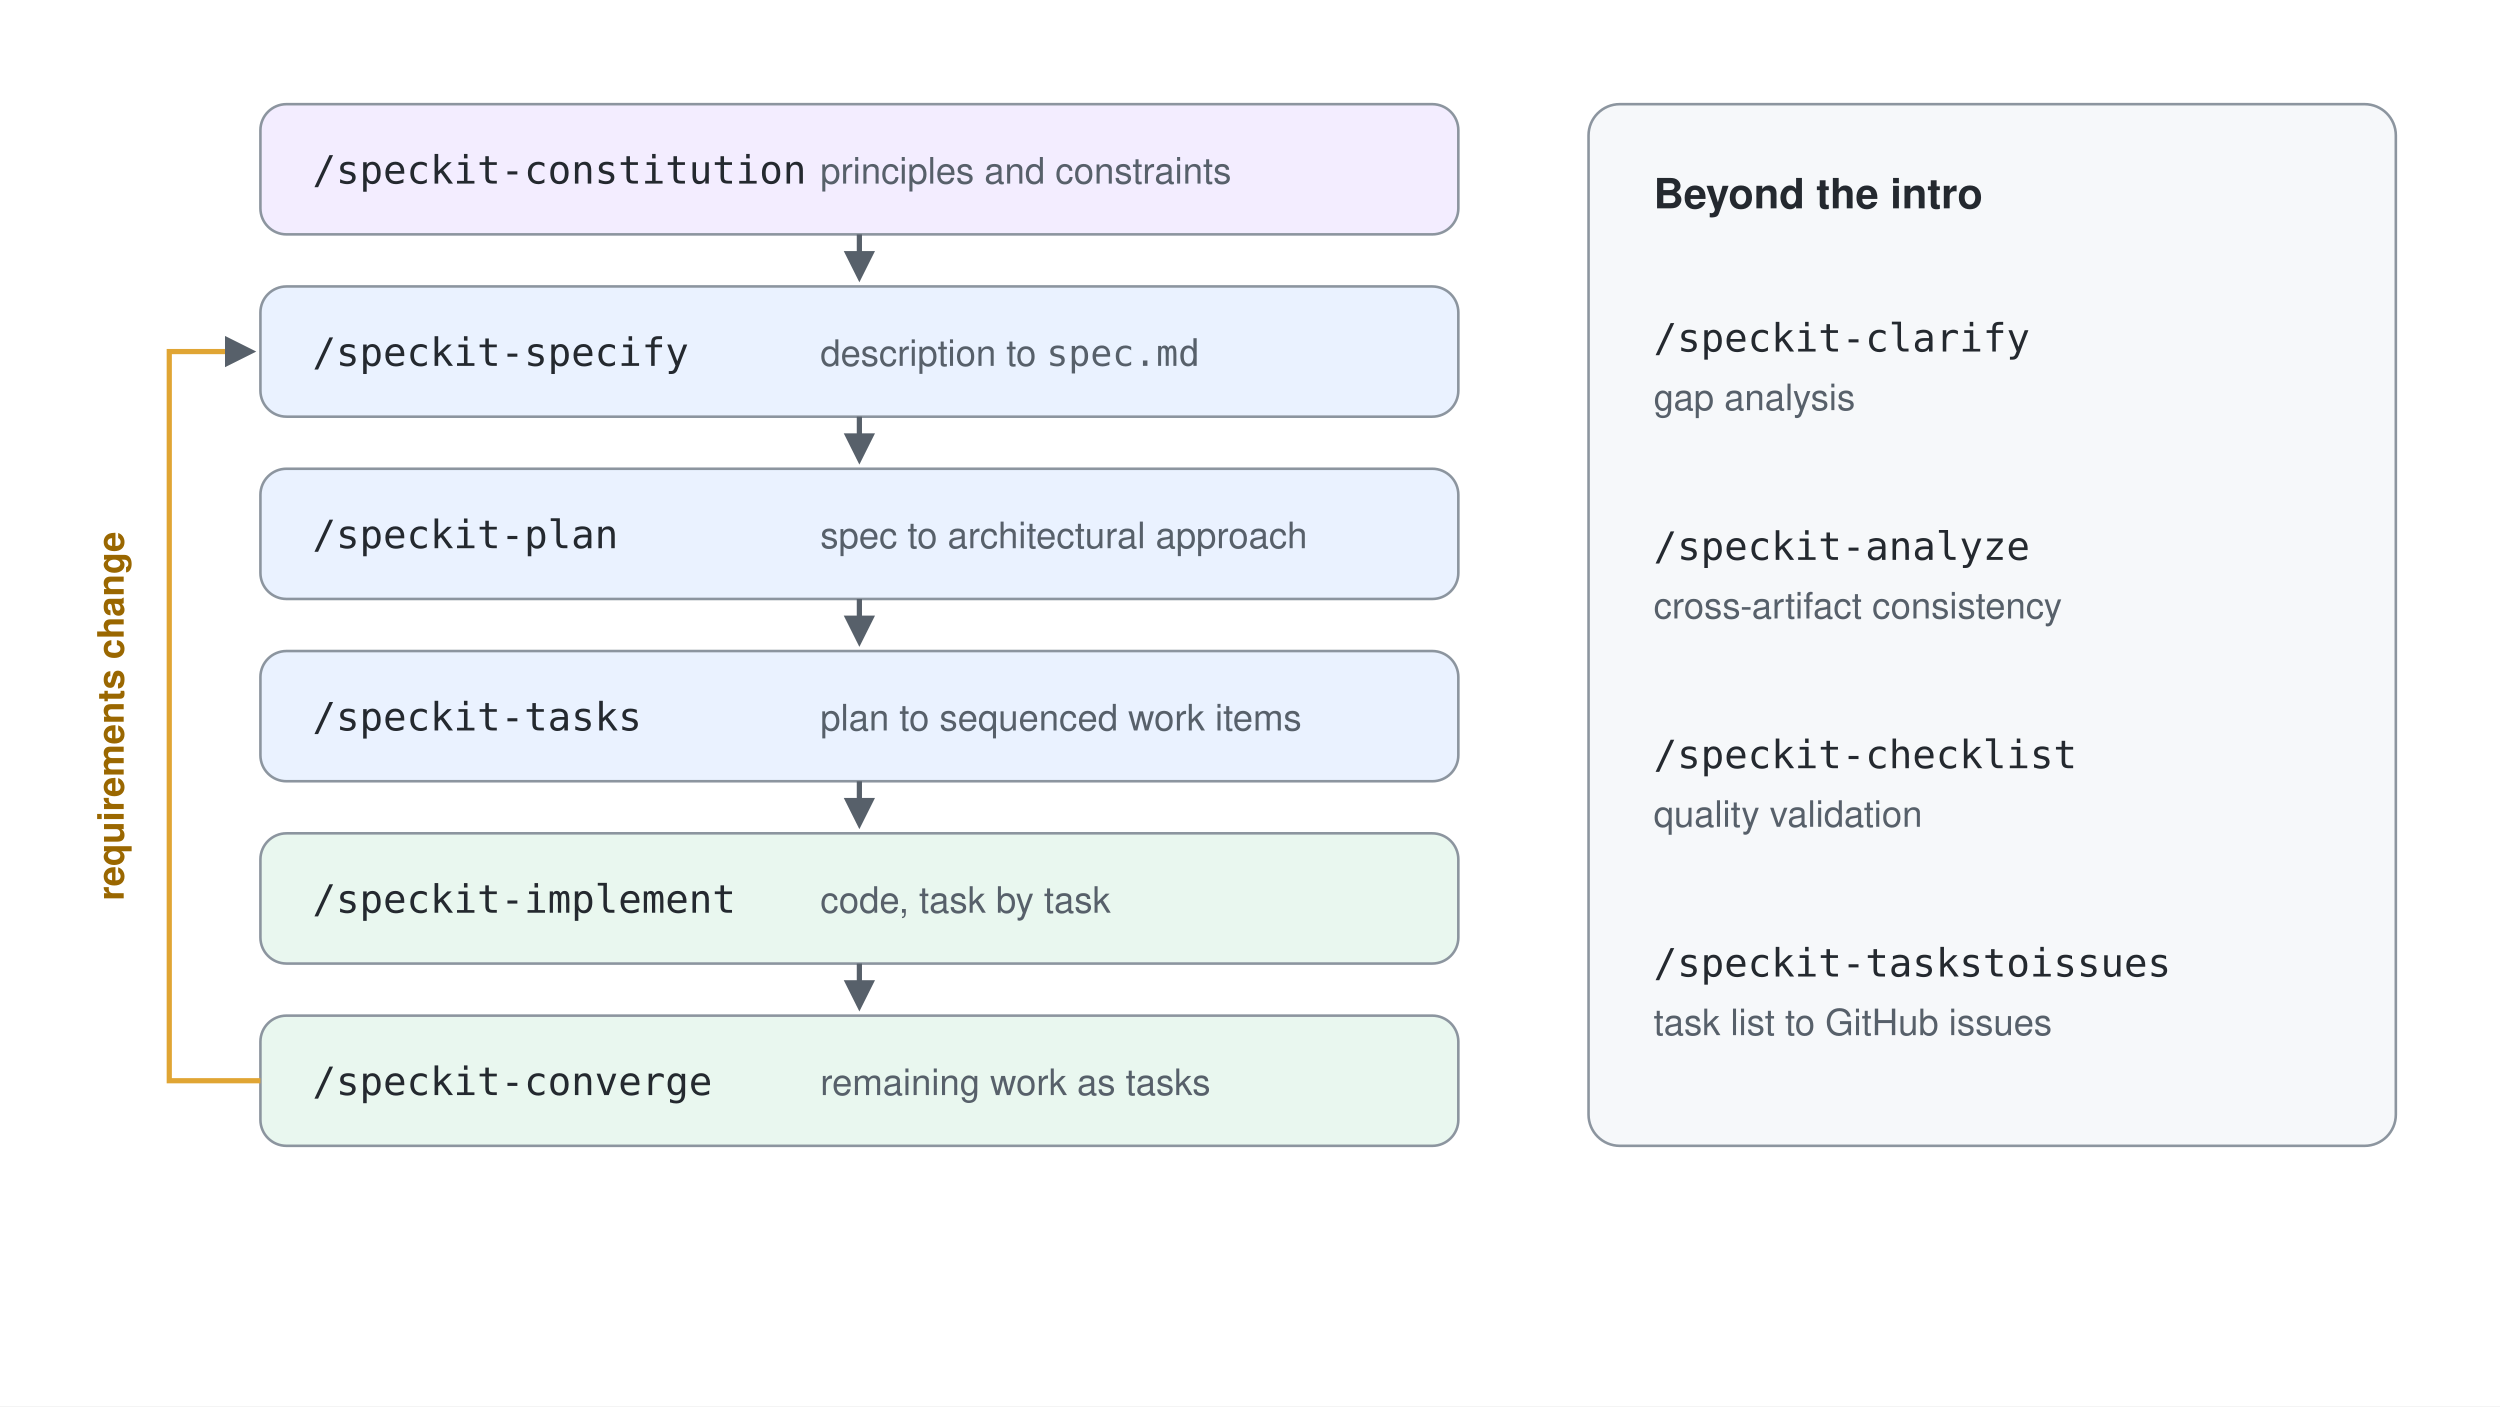
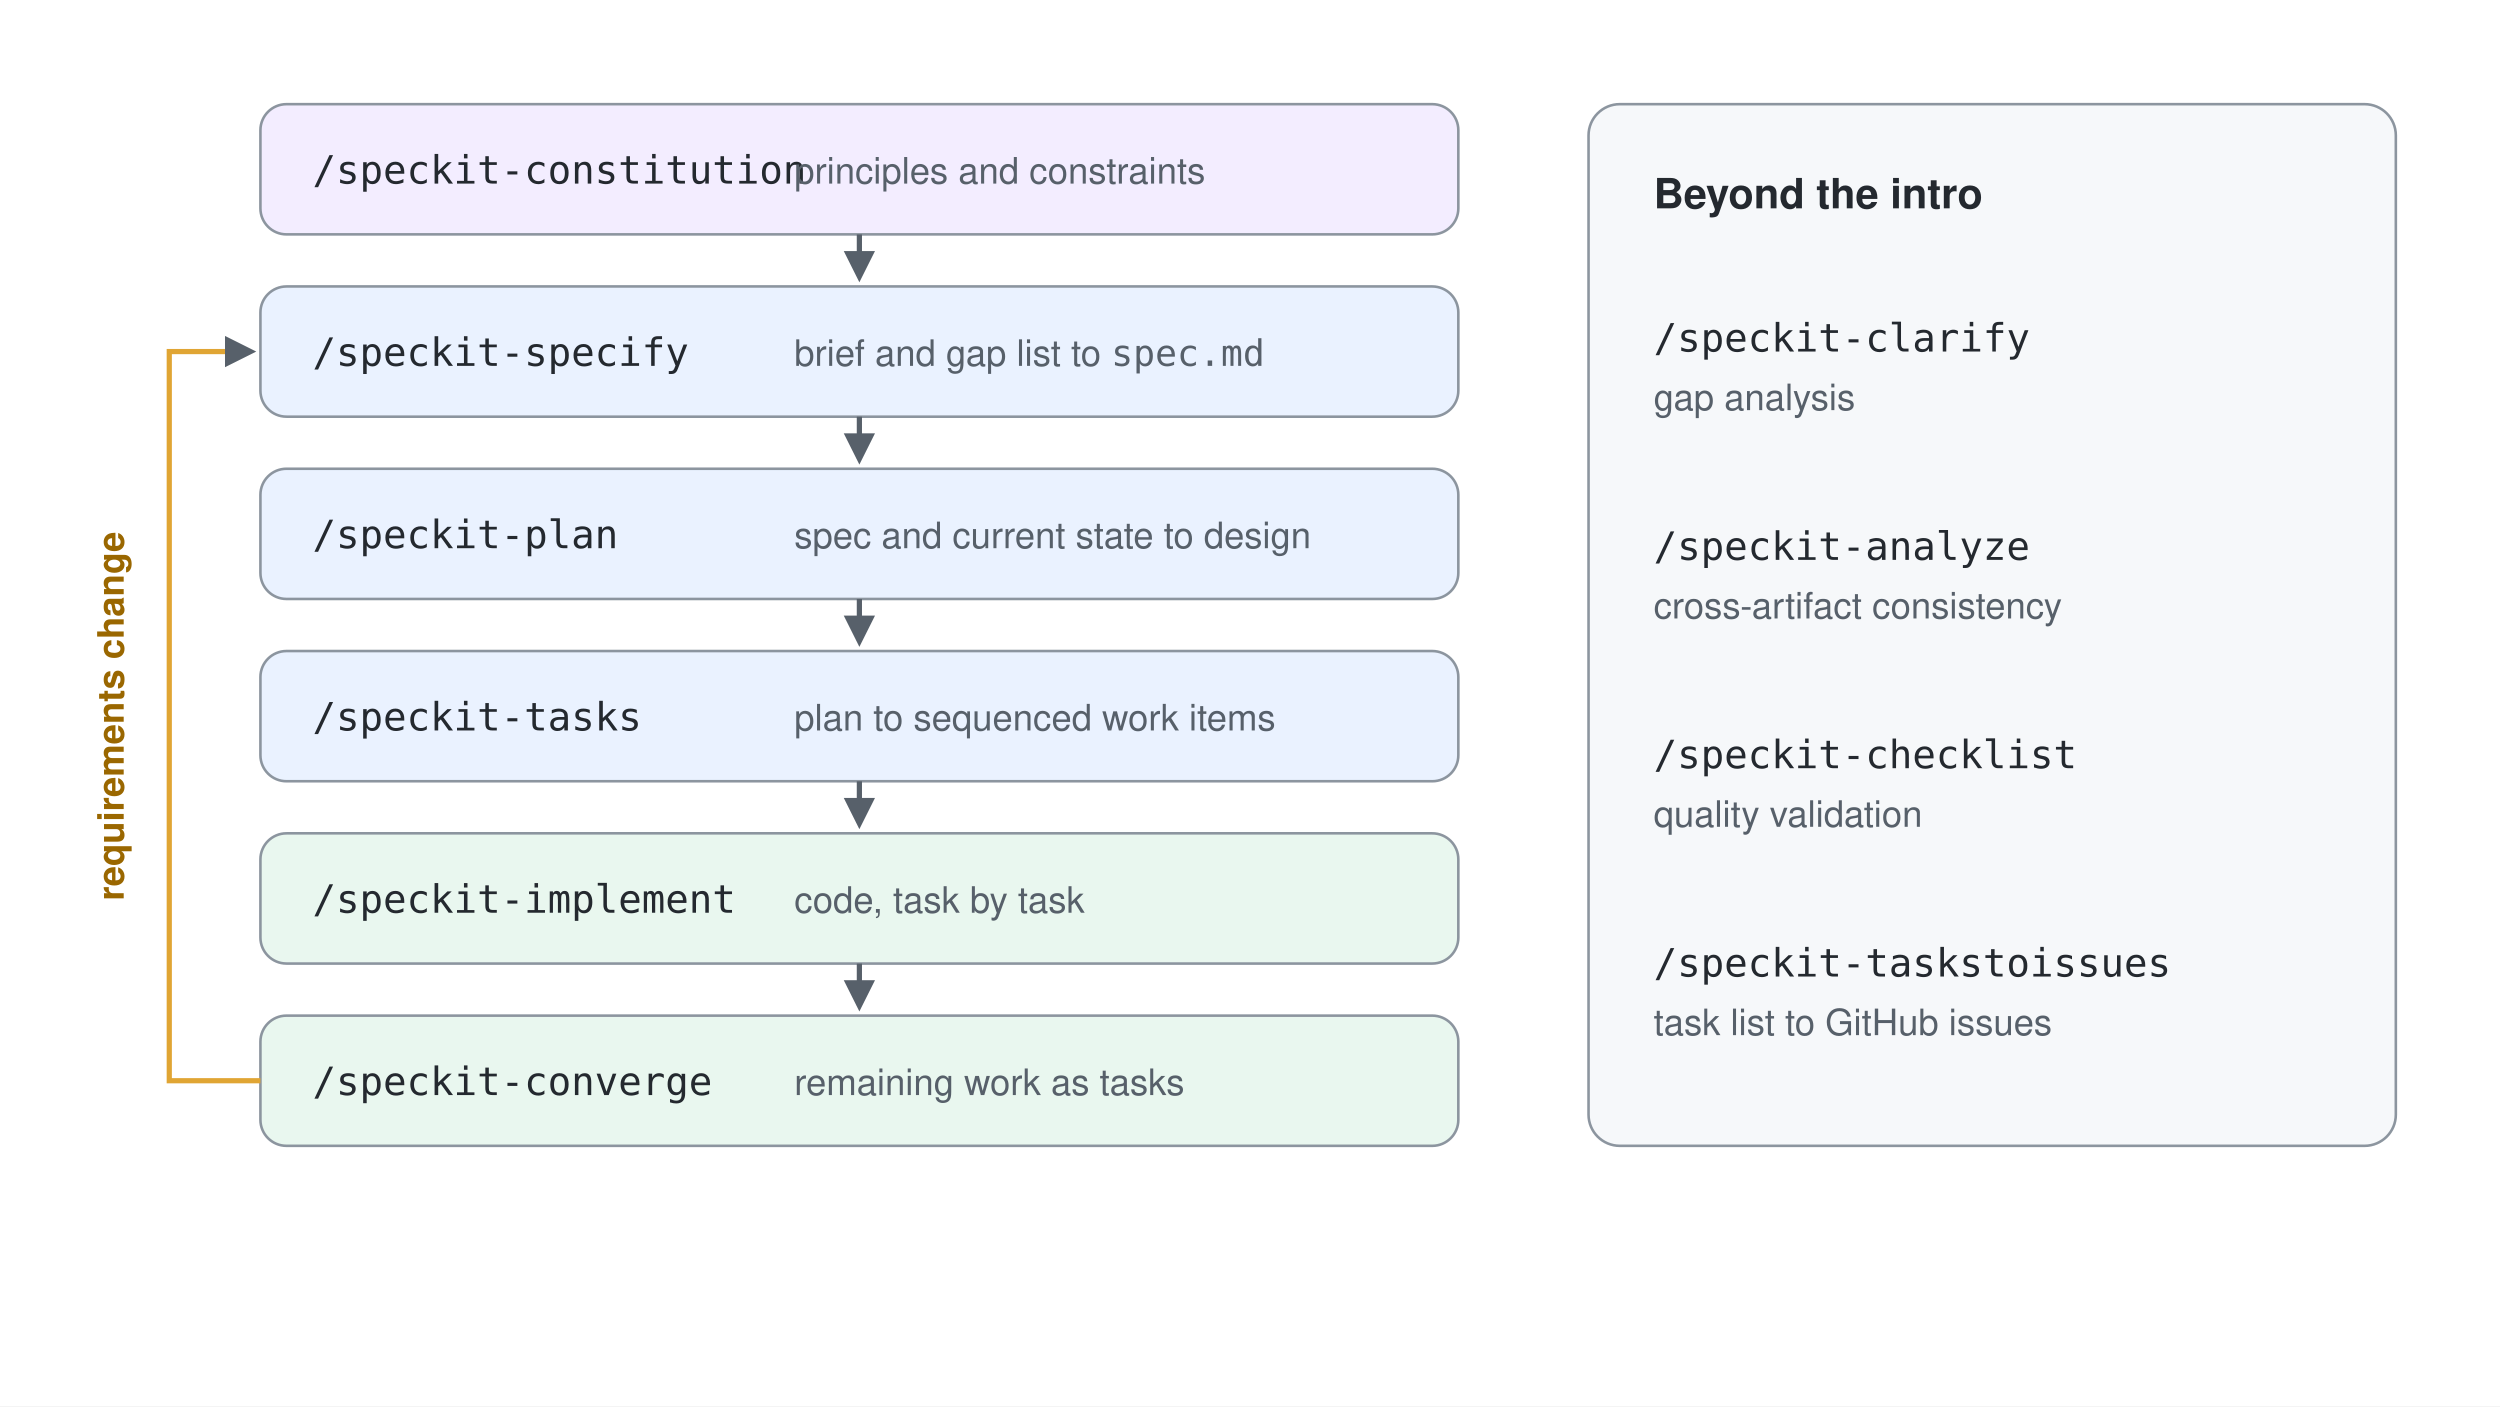
<svg xmlns="http://www.w3.org/2000/svg" viewBox="0 0 1920 1080" width="1920" height="1080" font-family="Segoe UI, Helvetica, Arial, sans-serif">
  <defs>
    <marker id="a" viewBox="0 0 10 10" refX="8" refY="5" markerWidth="6" markerHeight="6" orient="auto">
      <path d="M0,0 L10,5 L0,10 z" fill="#57606a" />
    </marker>
  </defs>
  <rect width="1920" height="1080" fill="#ffffff" />
  <g fill="#24292f">
    <rect x="200" y="80" width="920" height="100" rx="20" fill="#f3edff" stroke="#8c959f" stroke-width="2" />
    <text x="240" y="141" font-size="30" font-family="Consolas, monospace">/speckit-constitution</text>
-     <text x="630" y="141" font-size="28" fill="#57606a">principles and constraints</text>
+     <text x="610" y="141" font-size="28" fill="#57606a">principles and constraints</text>
    <rect x="200" y="220" width="920" height="100" rx="20" fill="#eaf2ff" stroke="#8c959f" stroke-width="2" />
    <text x="240" y="281" font-size="30" font-family="Consolas, monospace">/speckit-specify</text>
-     <text x="630" y="281" font-size="28" fill="#57606a">description to <tspan font-family="Consolas, monospace">spec.md</tspan>
+     <text x="610" y="281" font-size="28" fill="#57606a">brief and gap list to <tspan font-family="Consolas, monospace">spec.md</tspan>
    </text>
    <rect x="200" y="360" width="920" height="100" rx="20" fill="#eaf2ff" stroke="#8c959f" stroke-width="2" />
    <text x="240" y="421" font-size="30" font-family="Consolas, monospace">/speckit-plan</text>
-     <text x="630" y="421" font-size="28" fill="#57606a">spec to architectural approach</text>
+     <text x="610" y="421" font-size="28" fill="#57606a">spec and current state to design</text>
    <rect x="200" y="500" width="920" height="100" rx="20" fill="#eaf2ff" stroke="#8c959f" stroke-width="2" />
    <text x="240" y="561" font-size="30" font-family="Consolas, monospace">/speckit-tasks</text>
-     <text x="630" y="561" font-size="28" fill="#57606a">plan to sequenced work items</text>
+     <text x="610" y="561" font-size="28" fill="#57606a">plan to sequenced work items</text>
    <rect x="200" y="640" width="920" height="100" rx="20" fill="#e9f7ef" stroke="#8c959f" stroke-width="2" />
    <text x="240" y="701" font-size="30" font-family="Consolas, monospace">/speckit-implement</text>
-     <text x="630" y="701" font-size="28" fill="#57606a">code, task by task</text>
+     <text x="610" y="701" font-size="28" fill="#57606a">code, task by task</text>
    <rect x="200" y="780" width="920" height="100" rx="20" fill="#e9f7ef" stroke="#8c959f" stroke-width="2" />
    <text x="240" y="841" font-size="30" font-family="Consolas, monospace">/speckit-converge</text>
-     <text x="630" y="841" font-size="28" fill="#57606a">remaining work as tasks</text>
+     <text x="610" y="841" font-size="28" fill="#57606a">remaining work as tasks</text>
  </g>
  <g stroke="#57606a" stroke-width="4" marker-end="url(#a)">
    <line x1="660" y1="180" x2="660" y2="212" />
    <line x1="660" y1="320" x2="660" y2="352" />
    <line x1="660" y1="460" x2="660" y2="492" />
    <line x1="660" y1="600" x2="660" y2="632" />
    <line x1="660" y1="740" x2="660" y2="772" />
  </g>
  <path d="M200,830 L130,830 L130,270 L192,270" fill="none" stroke="#e0a534" stroke-width="4" marker-end="url(#a)" />
  <text x="95" y="550" transform="rotate(-90 95 550)" text-anchor="middle" font-size="28" font-weight="600" fill="#9a6700">requirements change</text>
  <rect x="1220" y="80" width="620" height="800" rx="24" fill="#f6f8fa" stroke="#8c959f" stroke-width="2" />
  <text x="1270" y="160" font-size="32" font-weight="600" fill="#24292f">Beyond the intro</text>
  <g font-size="30" font-family="Consolas, monospace" fill="#24292f">
    <text x="1270" y="270">/speckit-clarify</text>
    <text x="1270" y="430">/speckit-analyze</text>
    <text x="1270" y="590">/speckit-checklist</text>
    <text x="1270" y="750">/speckit-taskstoissues</text>
  </g>
  <g font-size="28" fill="#57606a">
    <text x="1270" y="315">gap analysis</text>
    <text x="1270" y="475">cross-artifact consistency</text>
    <text x="1270" y="635">quality validation</text>
    <text x="1270" y="795">task list to GitHub issues</text>
  </g>
</svg>
